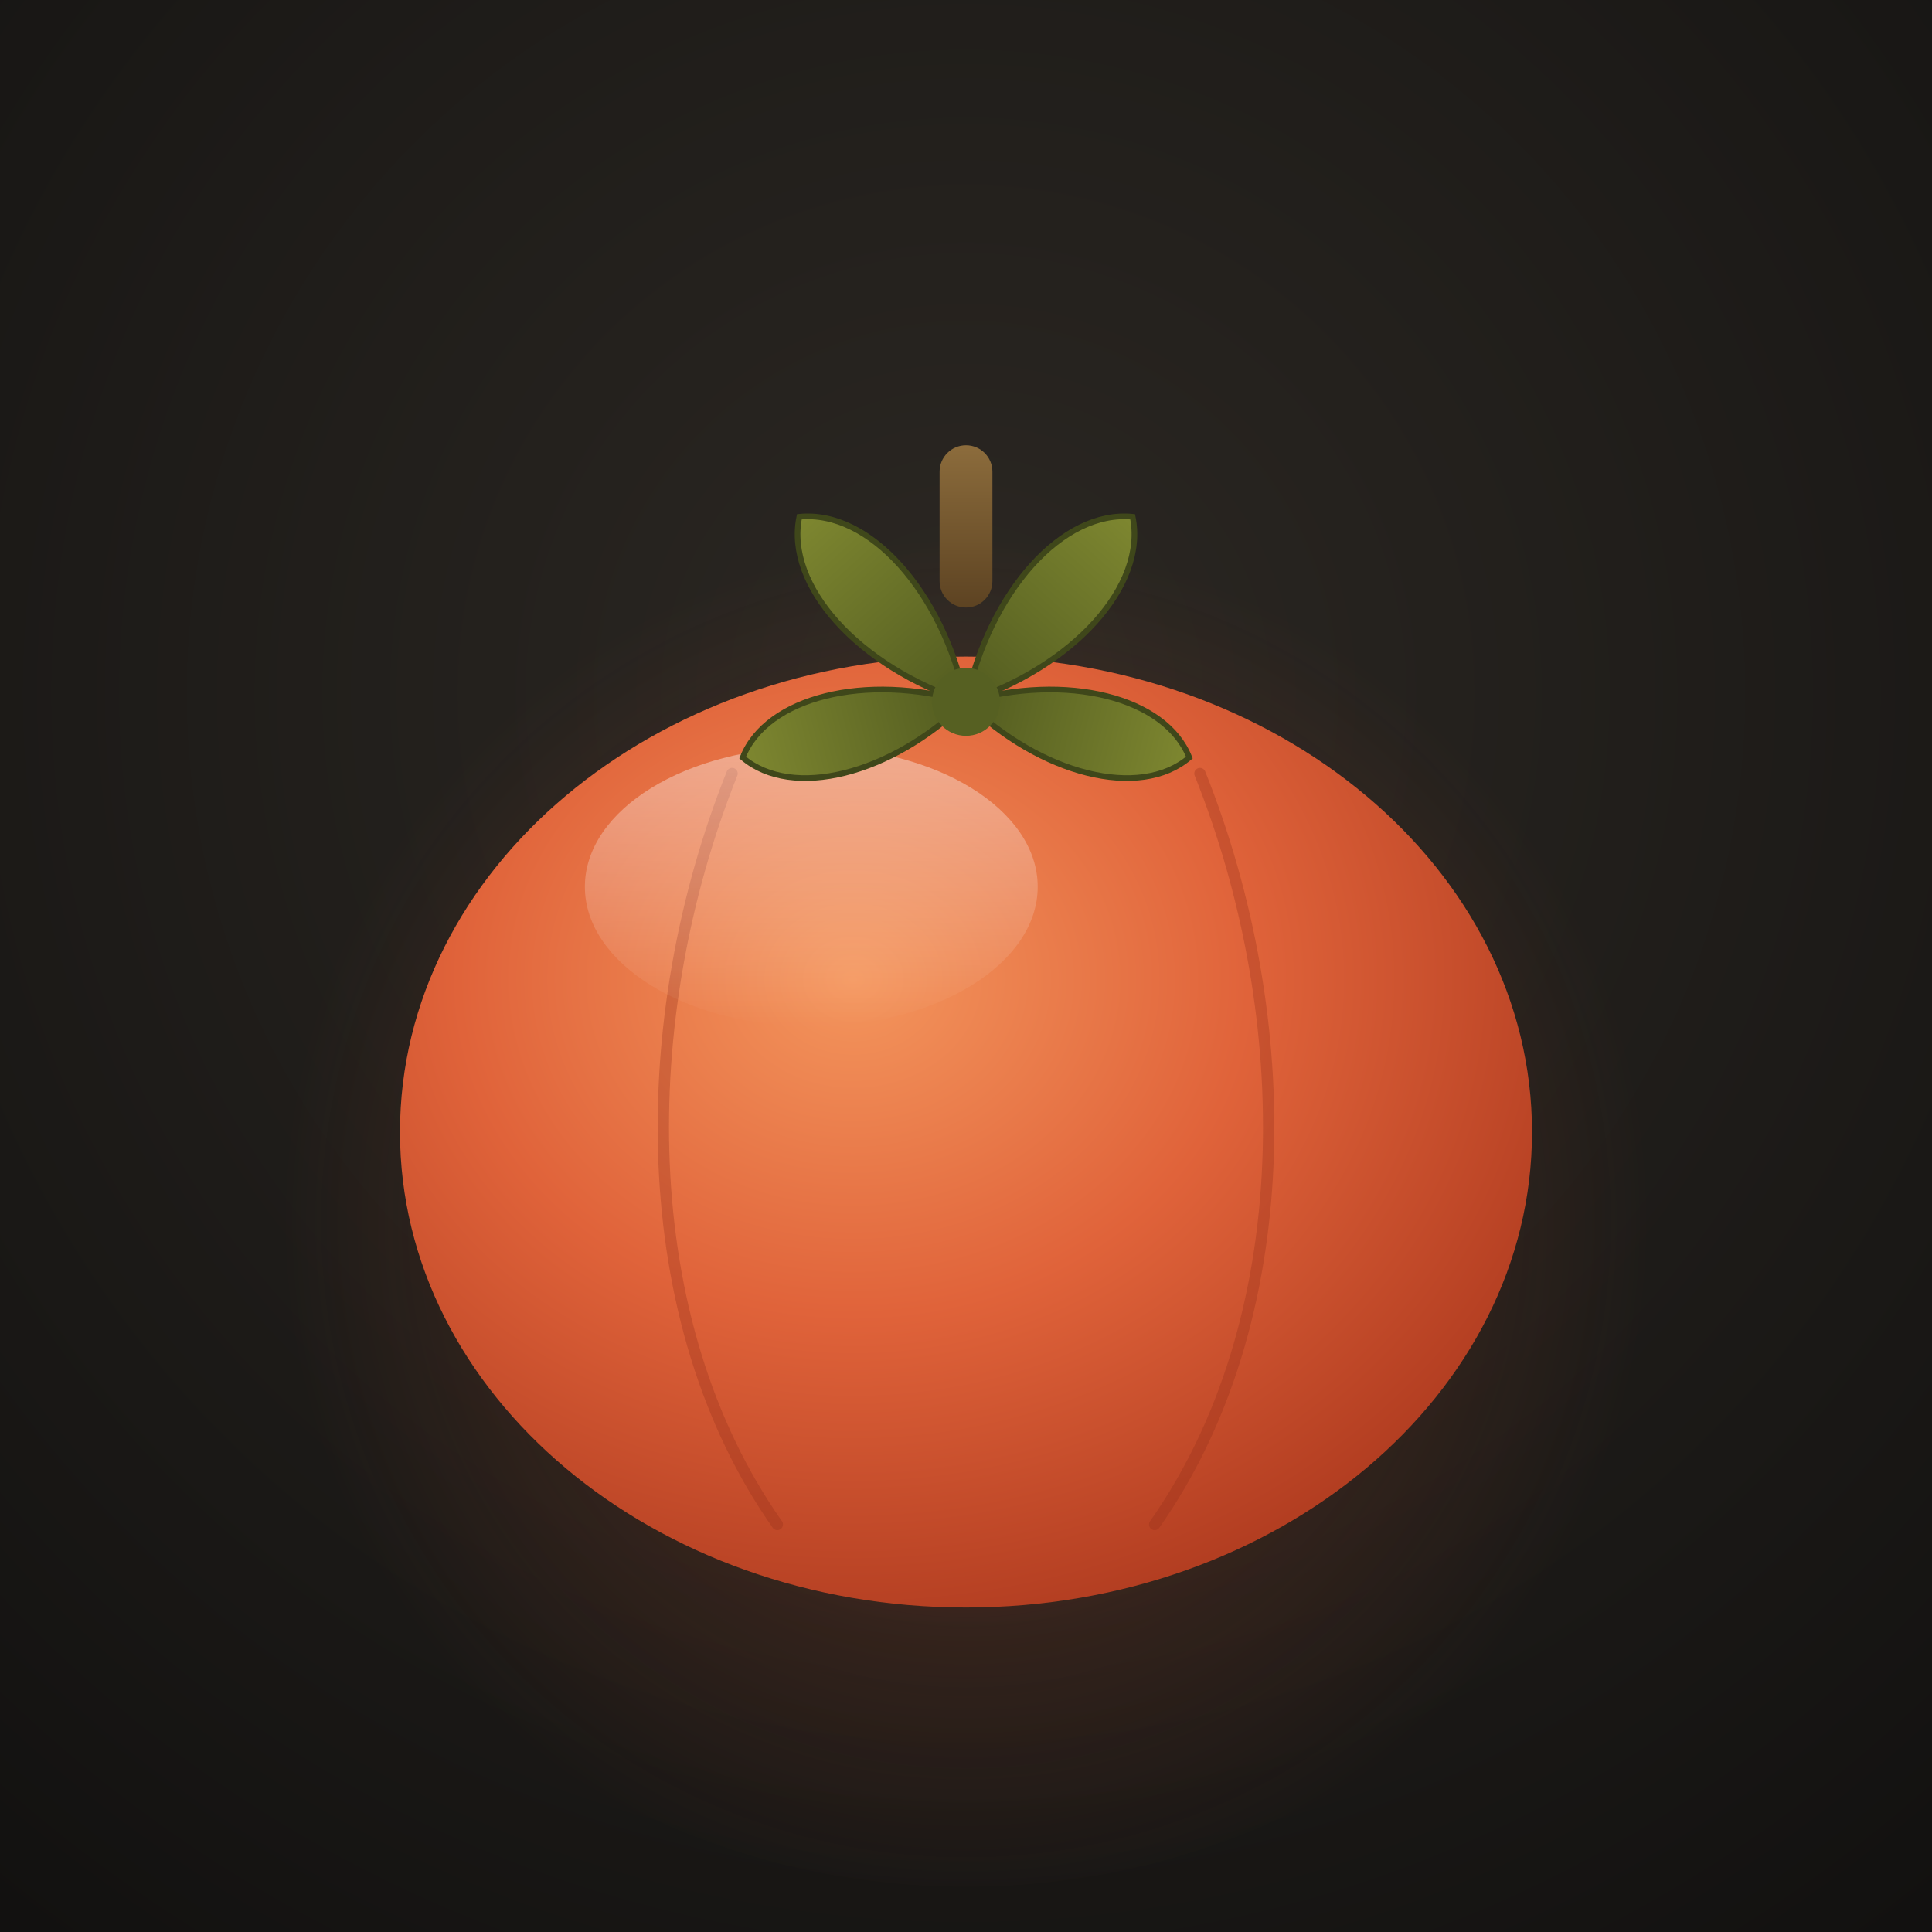
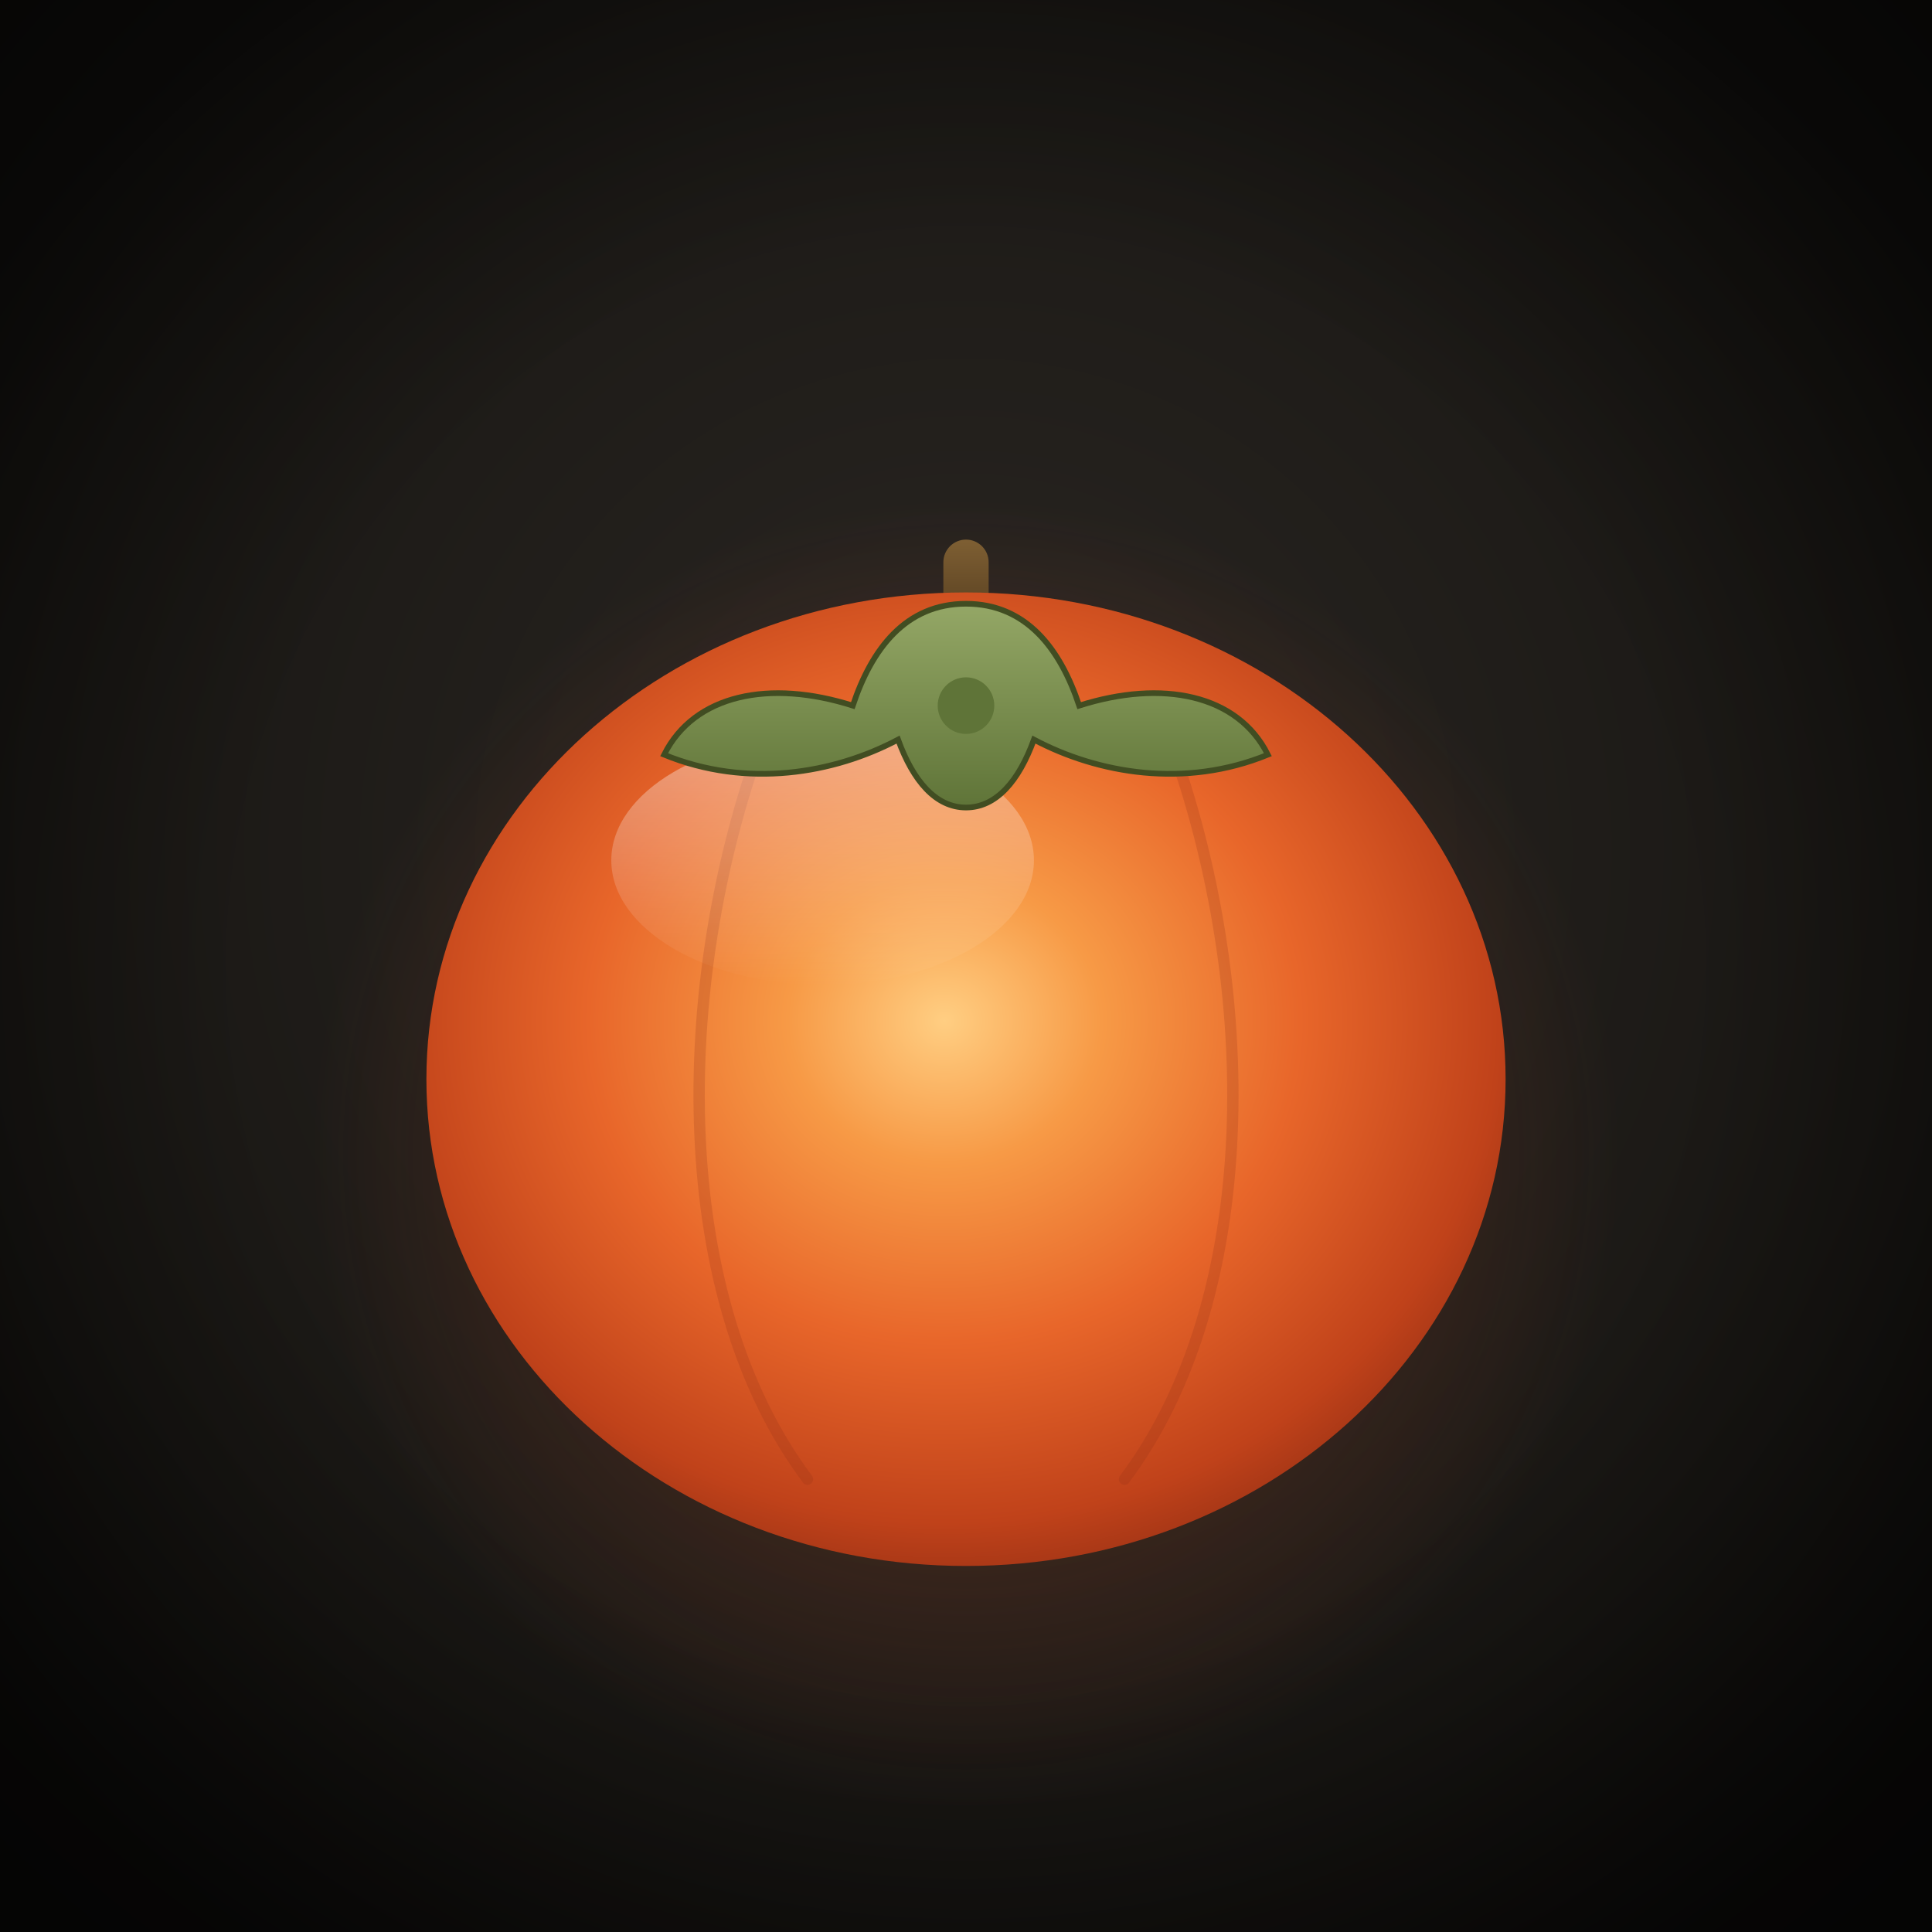
<svg xmlns="http://www.w3.org/2000/svg" viewBox="0 0 1024 1024">
  <defs>
-     <radialGradient id="coal" cx="50%" cy="36%" r="80%">
-       <stop offset="0" stop-color="#2c2823" />
-       <stop offset="1" stop-color="#121110" />
+     <radialGradient id="coal" cx="50%" cy="44%" r="72%">
+       <stop offset="0" stop-color="#2b2723" />
+       <stop offset="0.7" stop-color="#181613" />
+       <stop offset="1" stop-color="#0b0a09" />
    </radialGradient>
-     <radialGradient id="halo" cx="50%" cy="56%" r="46%">
-       <stop offset="0" stop-color="#e0633a" stop-opacity="0.55" />
-       <stop offset="0.6" stop-color="#e0633a" stop-opacity="0.12" />
+     <radialGradient id="vignette" cx="50%" cy="50%" r="62%">
+       <stop offset="0.6" stop-color="#000000" stop-opacity="0" />
+       <stop offset="1" stop-color="#000000" stop-opacity="0.55" />
+     </radialGradient>
+     <radialGradient id="halo" cx="50%" cy="55%" r="44%">
+       <stop offset="0" stop-color="#f2742e" stop-opacity="0.5" />
+       <stop offset="0.55" stop-color="#e0633a" stop-opacity="0.16" />
      <stop offset="1" stop-color="#e0633a" stop-opacity="0" />
    </radialGradient>
-     <radialGradient id="body" cx="40%" cy="34%" r="78%">
-       <stop offset="0" stop-color="#f4965d" />
-       <stop offset="0.45" stop-color="#e0633a" />
-       <stop offset="1" stop-color="#a6331a" />
+     <radialGradient id="body" cx="48%" cy="44%" r="66%">
+       <stop offset="0" stop-color="#ffce82" />
+       <stop offset="0.22" stop-color="#f79a46" />
+       <stop offset="0.5" stop-color="#e8662a" />
+       <stop offset="0.78" stop-color="#c0421a" />
+       <stop offset="1" stop-color="#7e2410" />
    </radialGradient>
    <linearGradient id="gloss" x1="0" y1="0" x2="0" y2="1">
      <stop offset="0" stop-color="#ffffff" stop-opacity="0.40" />
      <stop offset="1" stop-color="#ffffff" stop-opacity="0" />
    </linearGradient>
    <linearGradient id="calyx" x1="0" y1="0" x2="0" y2="1">
-       <stop offset="0" stop-color="#7e8730" />
-       <stop offset="1" stop-color="#525b20" />
+       <stop offset="0" stop-color="#94a766" />
+       <stop offset="1" stop-color="#5f7438" />
    </linearGradient>
    <linearGradient id="stem" x1="0" y1="0" x2="0" y2="1">
-       <stop offset="0" stop-color="#8c6c3c" />
-       <stop offset="1" stop-color="#5d4322" />
+       <stop offset="0" stop-color="#7e5f33" />
+       <stop offset="1" stop-color="#553d1f" />
    </linearGradient>
  </defs>
  <rect width="1024" height="1024" fill="url(#coal)" />
-   <circle cx="512" cy="600" r="400" fill="url(#halo)" />
-   <ellipse cx="512" cy="600" rx="300" ry="252" fill="url(#body)" />
-   <g stroke="#8f2c16" stroke-width="6" fill="none" opacity="0.30" stroke-linecap="round">
-     <path d="M388 410 C336 540 336 700 412 808" />
-     <path d="M636 410 C688 540 688 700 612 808" />
+   <circle cx="512" cy="572" r="400" fill="url(#halo)" />
+   <rect x="500" y="286" width="24" height="46" rx="12" fill="url(#stem)" />
+   <ellipse cx="512" cy="572" rx="286" ry="258" fill="url(#body)" />
+   <g stroke="#8c2c16" stroke-width="6" fill="none" opacity="0.20" stroke-linecap="round">
+     <path d="M404 392 C356 524 356 688 428 784" />
+     <path d="M620 392 C668 524 668 688 596 784" />
  </g>
-   <ellipse cx="430" cy="470" rx="120" ry="74" fill="url(#gloss)" />
-   <rect x="498" y="236" width="28" height="86" rx="14" fill="url(#stem)" />
-   <g transform="translate(512,372)" fill="url(#calyx)" stroke="#3f471a" stroke-width="3">
-     <g transform="rotate(-42)">
-       <path d="M0 0 C-30 -52 -30 -110 0 -132 C30 -110 30 -52 0 0 Z" />
-     </g>
-     <g transform="rotate(42)">
-       <path d="M0 0 C-30 -52 -30 -110 0 -132 C30 -110 30 -52 0 0 Z" />
-     </g>
-     <g transform="rotate(-104)">
-       <path d="M0 0 C-28 -48 -28 -102 0 -122 C28 -102 28 -48 0 0 Z" />
-     </g>
-     <g transform="rotate(104)">
-       <path d="M0 0 C-28 -48 -28 -102 0 -122 C28 -102 28 -48 0 0 Z" />
-     </g>
-     <circle r="18" fill="#566022" stroke="none" />
-   </g>
+   <ellipse cx="436" cy="456" rx="112" ry="66" fill="url(#gloss)" />
+   <path d="M512 320            C480 320 462 344 452 374            C408 360 368 368 352 400            C396 418 442 410 476 392            C484 414 496 428 512 428            C528 428 540 414 548 392            C582 410 628 418 672 400            C656 368 616 360 572 374            C562 344 544 320 512 320 Z" fill="url(#calyx)" stroke="#414d22" stroke-width="3" />
+   <circle cx="512" cy="374" r="15" fill="#5f7438" />
+   <rect width="1024" height="1024" fill="url(#vignette)" />
</svg>
